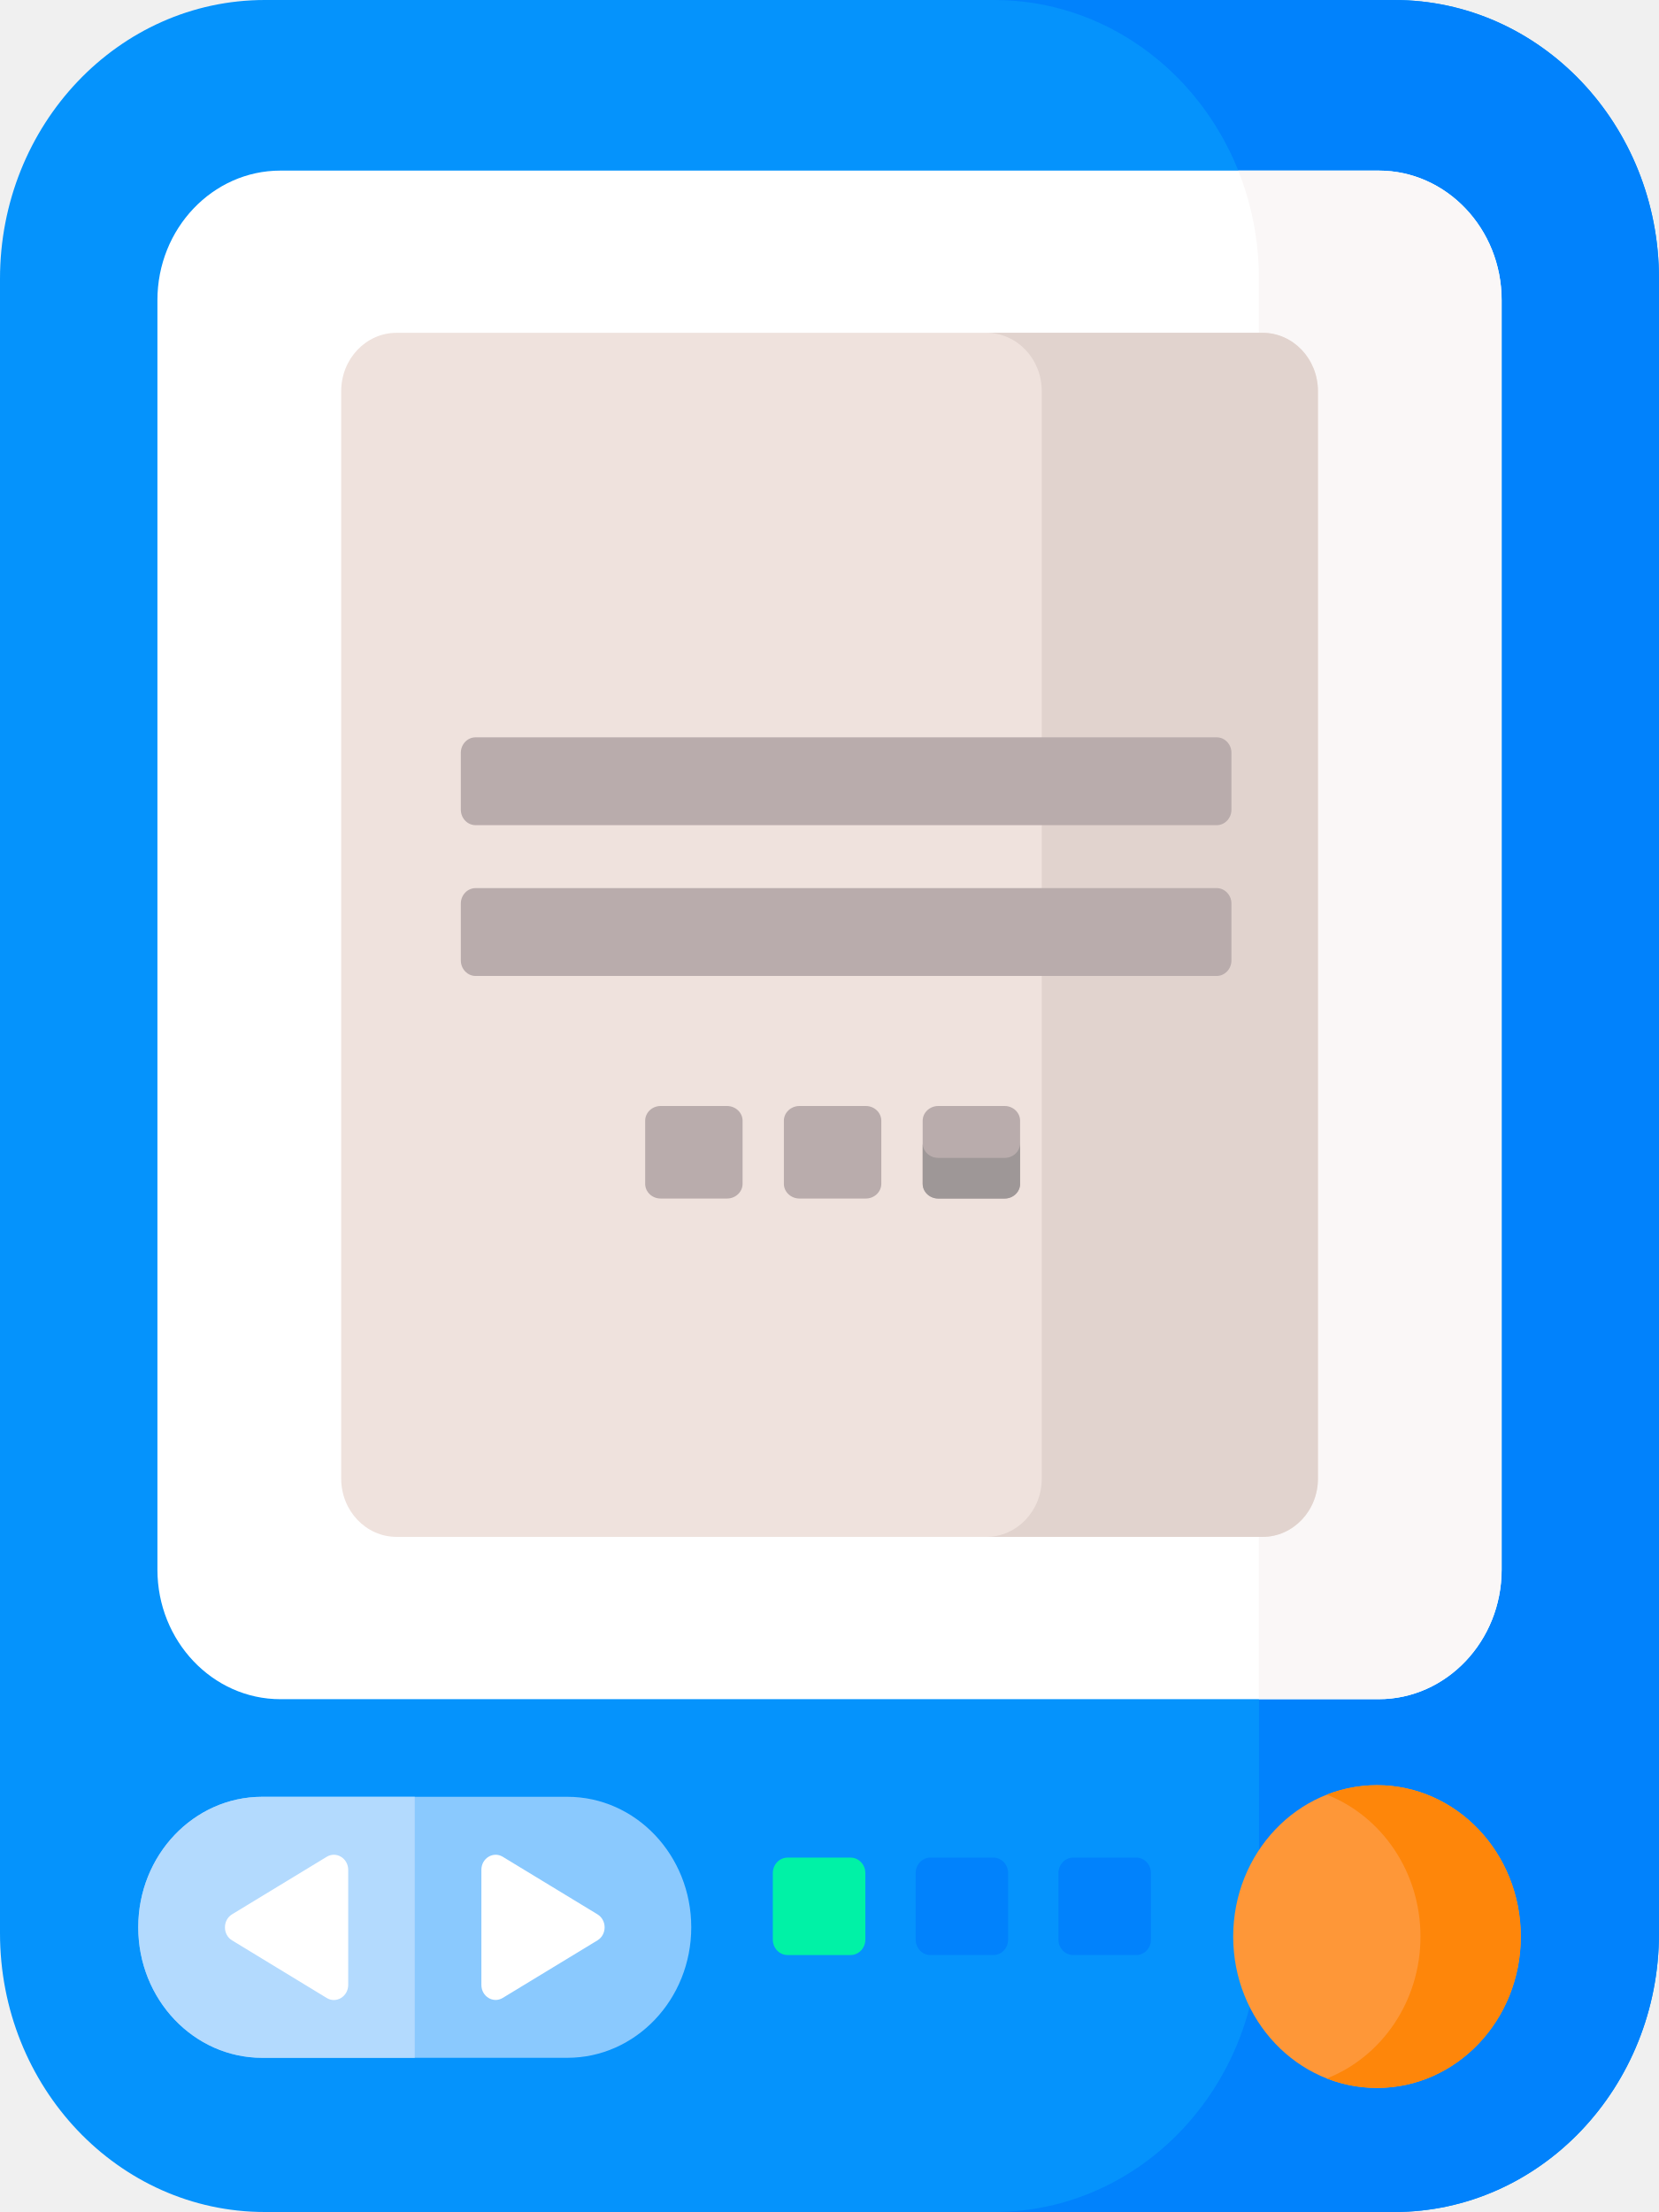
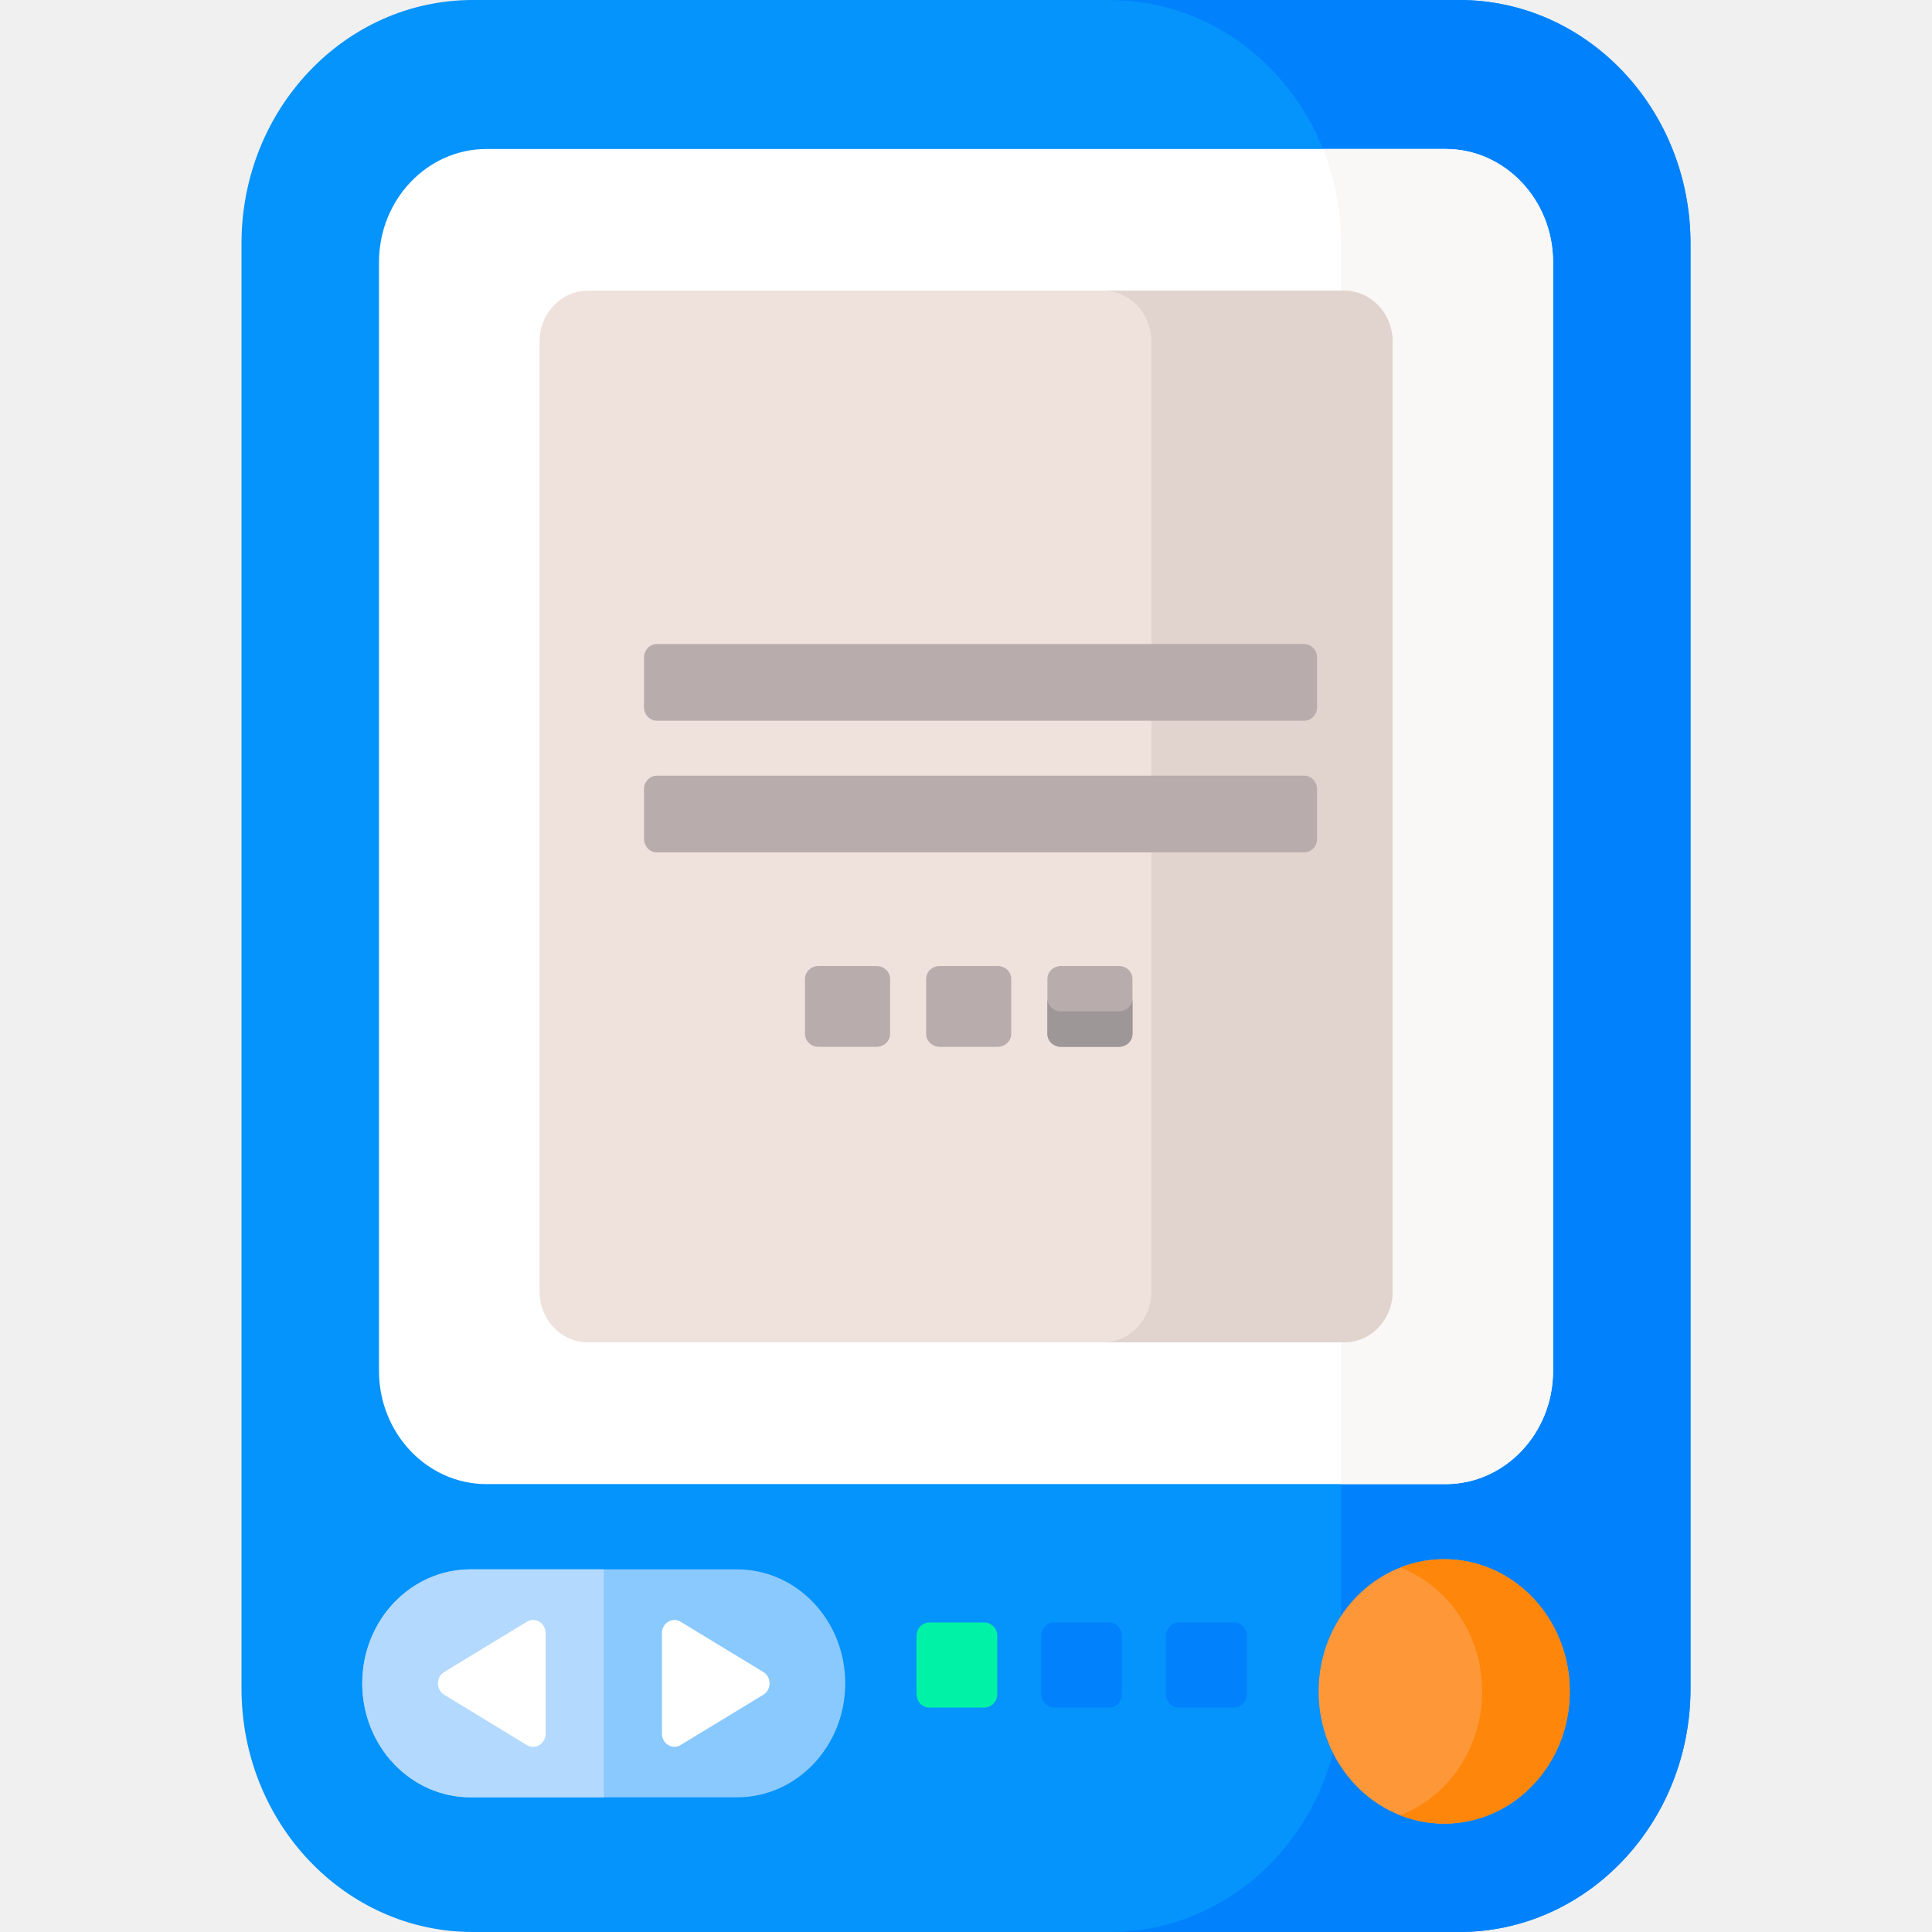
- <svg xmlns="http://www.w3.org/2000/svg" width="18" height="24" viewBox="0 0 18 24" fill="none">
-   <path d="M15.127 0H2.873C1.286 0 0 1.354 0 3.025V20.975C0 22.646 1.286 24 2.873 24H15.127C16.714 24 18 22.646 18 20.975V3.025C18 1.354 16.714 0 15.127 0Z" fill="#0593FC" />
-   <path d="M15.127 0H10.787C11.978 0 13 0.763 13.435 1.85H14.958C15.694 1.85 16.293 2.481 16.293 3.256V17.03C16.293 17.805 15.694 18.436 14.958 18.436H13.66V20.975C13.66 22.646 12.374 24 10.787 24H15.127C16.714 24 18 22.646 18 20.975V3.025C18 1.354 16.714 0 15.127 0Z" fill="#0182FC" />
-   <path d="M3.042 18.436C2.307 18.436 1.708 17.805 1.708 17.031V3.256C1.708 2.481 2.307 1.851 3.042 1.851H14.959C15.695 1.851 16.293 2.481 16.293 3.256V17.031C16.293 17.805 15.695 18.436 14.959 18.436H3.042V18.436Z" fill="white" />
-   <path d="M14.958 1.851H13.435C13.579 2.212 13.659 2.608 13.659 3.025V3.611H13.697C14.029 3.611 14.298 3.894 14.298 4.244V16.043C14.298 16.392 14.029 16.675 13.697 16.675H13.659V18.436H14.958C15.693 18.436 16.292 17.805 16.292 17.031V3.256C16.292 2.481 15.693 1.851 14.958 1.851Z" fill="#FAF7F7" />
-   <path d="M13.699 16.675H4.303C3.971 16.675 3.702 16.392 3.702 16.043V4.244C3.702 3.894 3.971 3.611 4.303 3.611H13.699C14.031 3.611 14.3 3.894 14.3 4.244V16.043C14.3 16.392 14.031 16.675 13.699 16.675Z" fill="#EFE2DD" />
-   <path d="M13.698 3.611H10.702C11.034 3.611 11.303 3.894 11.303 4.244V16.043C11.303 16.392 11.034 16.675 10.702 16.675H13.698C14.03 16.675 14.299 16.392 14.299 16.043V4.244C14.299 3.894 14.03 3.611 13.698 3.611Z" fill="#E1D3CE" />
-   <path d="M6.155 22.327H2.845C2.102 22.327 1.5 21.693 1.5 20.911C1.5 20.129 2.102 19.495 2.845 19.495H6.155C6.898 19.495 7.5 20.129 7.5 20.911C7.5 21.693 6.898 22.327 6.155 22.327Z" fill="#8AC9FE" />
-   <path d="M4.5 19.495H2.845C2.102 19.495 1.5 20.129 1.5 20.911C1.5 21.693 2.102 22.327 2.845 22.327H4.5V19.495Z" fill="#B3DAFE" />
-   <path d="M6.482 20.77L5.455 20.146C5.352 20.083 5.223 20.162 5.223 20.287V21.536C5.223 21.662 5.352 21.74 5.455 21.677L6.482 21.053C6.586 20.99 6.586 20.833 6.482 20.77Z" fill="white" />
-   <path d="M2.518 21.053L3.545 21.678C3.648 21.741 3.778 21.662 3.778 21.536V20.288C3.778 20.162 3.648 20.083 3.545 20.146L2.518 20.77C2.415 20.833 2.415 20.991 2.518 21.053Z" fill="white" />
-   <path d="M14.94 22.654C15.801 22.654 16.5 21.919 16.5 21.012C16.5 20.104 15.801 19.369 14.94 19.369C14.078 19.369 13.38 20.104 13.38 21.012C13.38 21.919 14.078 22.654 14.94 22.654Z" fill="#FE9738" />
-   <path d="M14.941 19.369C14.75 19.369 14.566 19.405 14.396 19.472C14.989 19.705 15.412 20.306 15.412 21.012C15.412 21.717 14.989 22.318 14.396 22.551C14.566 22.618 14.75 22.654 14.941 22.654C15.803 22.654 16.501 21.919 16.501 21.012C16.501 20.104 15.803 19.369 14.941 19.369Z" fill="#FE860A" />
-   <path d="M9.229 21.212H8.545C8.456 21.212 8.385 21.137 8.385 21.044V20.323C8.385 20.23 8.456 20.155 8.545 20.155H9.229C9.317 20.155 9.389 20.23 9.389 20.323V21.044C9.389 21.137 9.317 21.212 9.229 21.212Z" fill="#00F2A6" />
-   <path d="M10.779 21.212H10.094C10.006 21.212 9.935 21.137 9.935 21.044V20.323C9.935 20.231 10.006 20.155 10.094 20.155H10.779C10.867 20.155 10.938 20.231 10.938 20.323V21.044C10.938 21.137 10.867 21.212 10.779 21.212Z" fill="#0182FC" />
-   <path d="M12.329 21.212H11.644C11.556 21.212 11.484 21.137 11.484 21.044V20.323C11.484 20.231 11.556 20.155 11.644 20.155H12.329C12.417 20.155 12.488 20.231 12.488 20.323V21.044C12.488 21.137 12.417 21.212 12.329 21.212Z" fill="#0182FC" />
-   <path d="M10.011 12.844L10.011 12.16C10.011 12.072 10.087 12 10.18 12L10.9 12C10.993 12 11.068 12.072 11.068 12.16L11.068 12.844C11.068 12.932 10.993 13.004 10.9 13.004L10.18 13.004C10.087 13.004 10.011 12.932 10.011 12.844Z" fill="#B9ACAC" />
-   <path d="M11.068 12.844L11.068 12.403C11.068 12.492 10.993 12.563 10.9 12.563L10.18 12.563C10.087 12.563 10.011 12.492 10.011 12.403L10.011 12.844C10.011 12.932 10.087 13.004 10.18 13.004L10.9 13.004C10.993 13.004 11.068 12.932 11.068 12.844Z" fill="#9E9797" />
-   <path d="M8.505 12.844L8.505 12.16C8.505 12.072 8.581 12 8.674 12L9.394 12C9.487 12 9.562 12.072 9.562 12.16L9.562 12.844C9.562 12.932 9.487 13.004 9.394 13.004L8.674 13.004C8.581 13.004 8.505 12.932 8.505 12.844Z" fill="#B9ACAC" />
-   <path d="M7 12.844L7 12.16C7 12.072 7.075 12 7.168 12L7.888 12C7.981 12 8.057 12.072 8.057 12.16L8.057 12.844C8.057 12.932 7.981 13.004 7.888 13.004L7.168 13.004C7.075 13.004 7 12.932 7 12.844Z" fill="#B9ACAC" />
-   <path d="M13.201 10.589H5.16C5.072 10.589 5 10.513 5 10.421V9.804C5 9.711 5.072 9.636 5.16 9.636H13.201C13.289 9.636 13.361 9.711 13.361 9.804V10.421C13.361 10.513 13.289 10.589 13.201 10.589Z" fill="#B9ACAC" />
-   <path d="M13.201 8.953H5.16C5.072 8.953 5 8.878 5 8.785V8.168C5 8.075 5.072 8 5.16 8H13.201C13.289 8 13.361 8.075 13.361 8.168V8.785C13.361 8.878 13.289 8.953 13.201 8.953Z" fill="#B9ACAC" />
+ <svg xmlns="http://www.w3.org/2000/svg" width="24" height="24" viewBox="0 0 24 24" fill="none">
+   <path d="M18.127 0H5.873C4.286 0 3 1.354 3 3.025V20.975C3 22.646 4.286 24 5.873 24H18.127C19.714 24 21 22.646 21 20.975V3.025C21 1.354 19.714 0 18.127 0Z" fill="#0593FC" />
+   <path d="M18.127 0H13.787C14.978 0 16 0.763 16.435 1.85H17.958C18.694 1.85 19.293 2.481 19.293 3.256V17.03C19.293 17.805 18.694 18.436 17.958 18.436H16.66V20.975C16.66 22.646 15.374 24 13.787 24H18.127C19.714 24 21 22.646 21 20.975V3.025C21 1.354 19.714 0 18.127 0Z" fill="#0182FC" />
+   <path d="M6.042 18.436C5.307 18.436 4.708 17.805 4.708 17.031V3.256C4.708 2.481 5.307 1.851 6.042 1.851H17.959C18.695 1.851 19.293 2.481 19.293 3.256V17.031C19.293 17.805 18.695 18.436 17.959 18.436H6.042V18.436Z" fill="white" />
+   <path d="M17.958 1.851H16.435C16.579 2.212 16.659 2.608 16.659 3.025V3.611H16.698C17.029 3.611 17.298 3.894 17.298 4.244V16.043C17.298 16.392 17.029 16.675 16.698 16.675H16.659V18.436H17.958C18.693 18.436 19.292 17.805 19.292 17.031V3.256C19.292 2.481 18.693 1.851 17.958 1.851Z" fill="#FAF7F7" />
+   <path d="M16.699 16.675H7.303C6.971 16.675 6.702 16.392 6.702 16.043V4.244C6.702 3.894 6.971 3.611 7.303 3.611H16.699C17.031 3.611 17.3 3.894 17.3 4.244V16.043C17.3 16.392 17.031 16.675 16.699 16.675Z" fill="#EFE2DD" />
+   <path d="M16.698 3.611H13.702C14.034 3.611 14.303 3.894 14.303 4.244V16.043C14.303 16.392 14.034 16.675 13.702 16.675H16.698C17.03 16.675 17.299 16.392 17.299 16.043V4.244C17.299 3.894 17.03 3.611 16.698 3.611Z" fill="#E1D3CE" />
+   <path d="M9.155 22.327H5.845C5.102 22.327 4.5 21.693 4.5 20.911C4.5 20.129 5.102 19.495 5.845 19.495H9.155C9.898 19.495 10.5 20.129 10.5 20.911C10.5 21.693 9.898 22.327 9.155 22.327Z" fill="#8AC9FE" />
+   <path d="M7.5 19.495H5.845C5.102 19.495 4.5 20.129 4.5 20.911C4.5 21.693 5.102 22.327 5.845 22.327H7.5V19.495Z" fill="#B3DAFE" />
+   <path d="M9.482 20.77L8.455 20.146C8.352 20.083 8.223 20.162 8.223 20.287V21.536C8.223 21.662 8.352 21.74 8.455 21.677L9.482 21.053C9.586 20.99 9.586 20.833 9.482 20.77Z" fill="white" />
+   <path d="M5.518 21.053L6.545 21.678C6.648 21.741 6.778 21.662 6.778 21.536V20.288C6.778 20.162 6.648 20.083 6.545 20.146L5.518 20.77C5.415 20.833 5.415 20.991 5.518 21.053Z" fill="white" />
+   <path d="M17.94 22.654C18.801 22.654 19.5 21.919 19.5 21.012C19.5 20.104 18.801 19.369 17.94 19.369C17.078 19.369 16.38 20.104 16.38 21.012C16.38 21.919 17.078 22.654 17.94 22.654Z" fill="#FE9738" />
+   <path d="M17.941 19.369C17.75 19.369 17.566 19.405 17.396 19.472C17.989 19.705 18.412 20.306 18.412 21.012C18.412 21.717 17.989 22.318 17.396 22.551C17.566 22.618 17.75 22.654 17.941 22.654C18.803 22.654 19.501 21.919 19.501 21.012C19.501 20.104 18.803 19.369 17.941 19.369Z" fill="#FE860A" />
+   <path d="M12.229 21.212H11.544C11.456 21.212 11.385 21.137 11.385 21.044V20.323C11.385 20.23 11.456 20.155 11.544 20.155H12.229C12.317 20.155 12.389 20.23 12.389 20.323V21.044C12.389 21.137 12.317 21.212 12.229 21.212Z" fill="#00F2A6" />
+   <path d="M13.779 21.212H13.094C13.006 21.212 12.935 21.137 12.935 21.044V20.323C12.935 20.231 13.006 20.155 13.094 20.155H13.779C13.867 20.155 13.938 20.231 13.938 20.323V21.044C13.938 21.137 13.867 21.212 13.779 21.212Z" fill="#0182FC" />
+   <path d="M15.329 21.212H14.644C14.556 21.212 14.484 21.137 14.484 21.044V20.323C14.484 20.231 14.556 20.155 14.644 20.155H15.329C15.417 20.155 15.488 20.231 15.488 20.323V21.044C15.488 21.137 15.417 21.212 15.329 21.212Z" fill="#0182FC" />
+   <path d="M13.011 12.844L13.011 12.16C13.011 12.072 13.087 12 13.18 12L13.9 12C13.993 12 14.068 12.072 14.068 12.16L14.068 12.844C14.068 12.932 13.993 13.004 13.9 13.004L13.18 13.004C13.087 13.004 13.011 12.932 13.011 12.844Z" fill="#B9ACAC" />
+   <path d="M14.068 12.844L14.068 12.403C14.068 12.492 13.993 12.563 13.9 12.563L13.18 12.563C13.087 12.563 13.011 12.492 13.011 12.403L13.011 12.844C13.011 12.932 13.087 13.004 13.18 13.004L13.9 13.004C13.993 13.004 14.068 12.932 14.068 12.844Z" fill="#9E9797" />
+   <path d="M11.505 12.844L11.505 12.16C11.505 12.072 11.581 12 11.674 12L12.394 12C12.487 12 12.562 12.072 12.562 12.16L12.562 12.844C12.562 12.932 12.487 13.004 12.394 13.004L11.674 13.004C11.581 13.004 11.505 12.932 11.505 12.844Z" fill="#B9ACAC" />
+   <path d="M10 12.844L10 12.16C10 12.072 10.075 12 10.168 12L10.888 12C10.981 12 11.057 12.072 11.057 12.16L11.057 12.844C11.057 12.932 10.981 13.004 10.888 13.004L10.168 13.004C10.075 13.004 10 12.932 10 12.844Z" fill="#B9ACAC" />
+   <path d="M16.201 10.589H8.16C8.072 10.589 8 10.513 8 10.421V9.804C8 9.711 8.072 9.636 8.16 9.636H16.201C16.289 9.636 16.361 9.711 16.361 9.804V10.421C16.361 10.513 16.289 10.589 16.201 10.589Z" fill="#B9ACAC" />
+   <path d="M16.201 8.953H8.16C8.072 8.953 8 8.878 8 8.785V8.168C8 8.075 8.072 8 8.16 8H16.201C16.289 8 16.361 8.075 16.361 8.168V8.785C16.361 8.878 16.289 8.953 16.201 8.953Z" fill="#B9ACAC" />
</svg>
